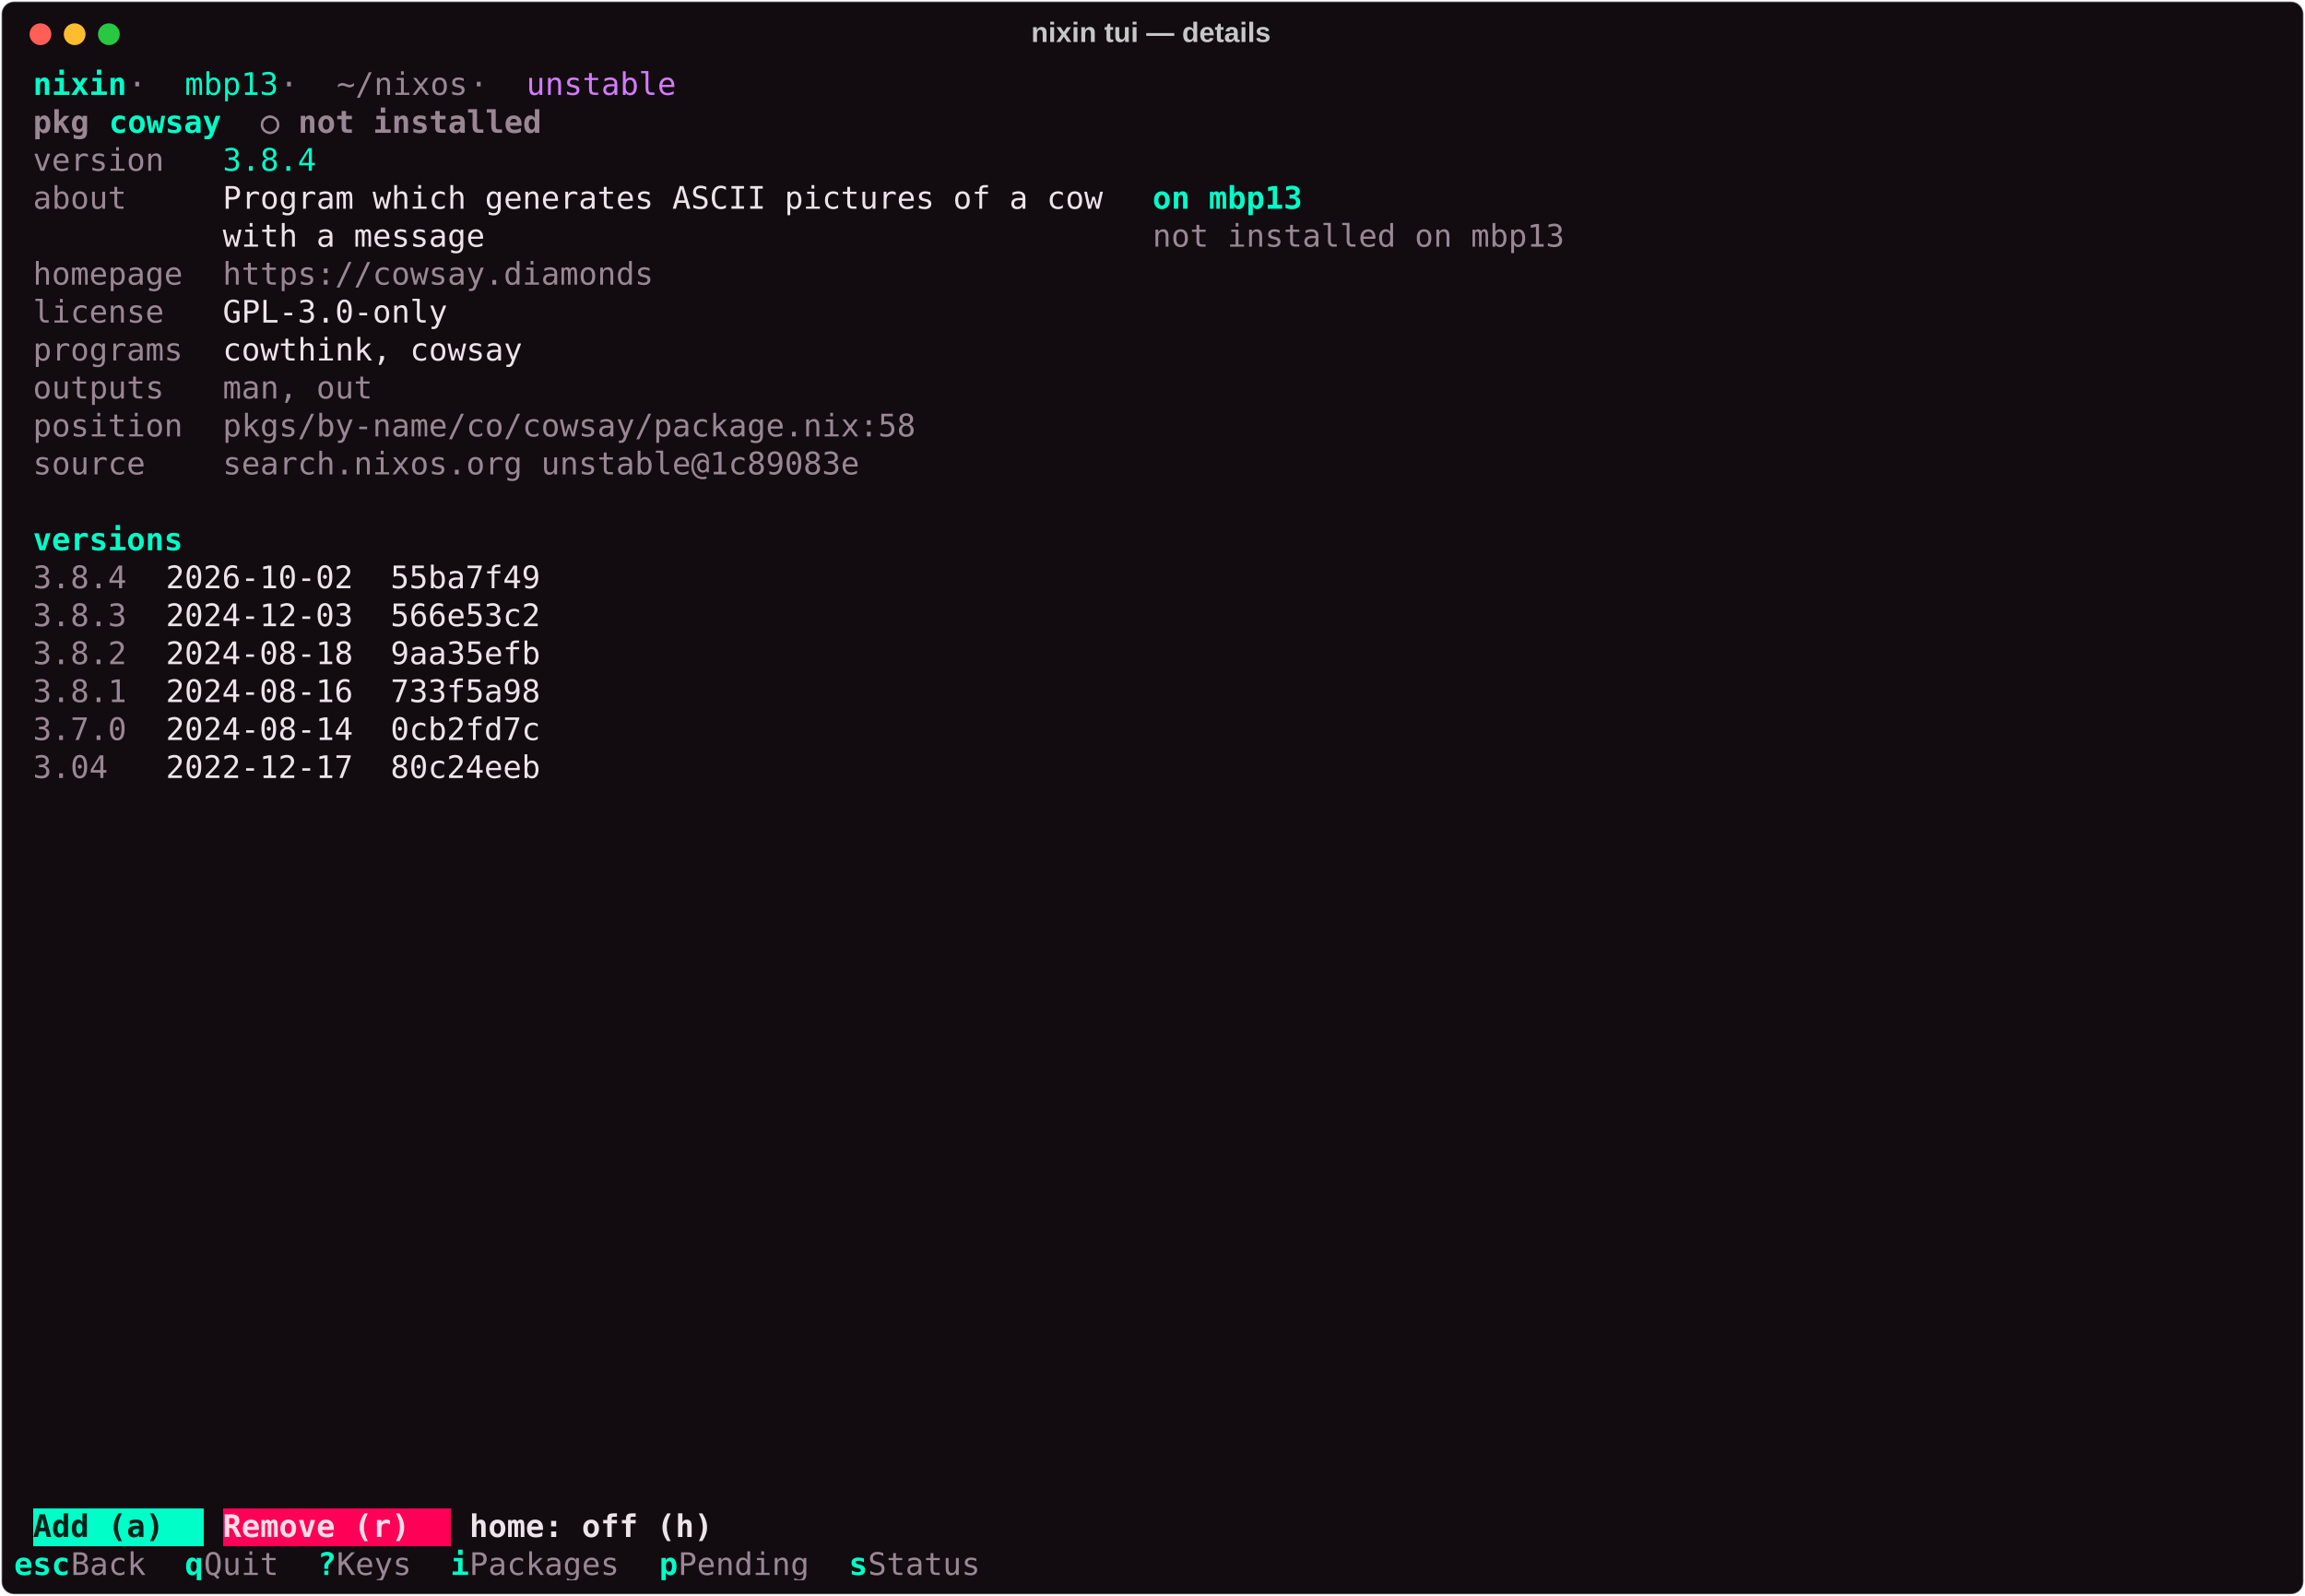
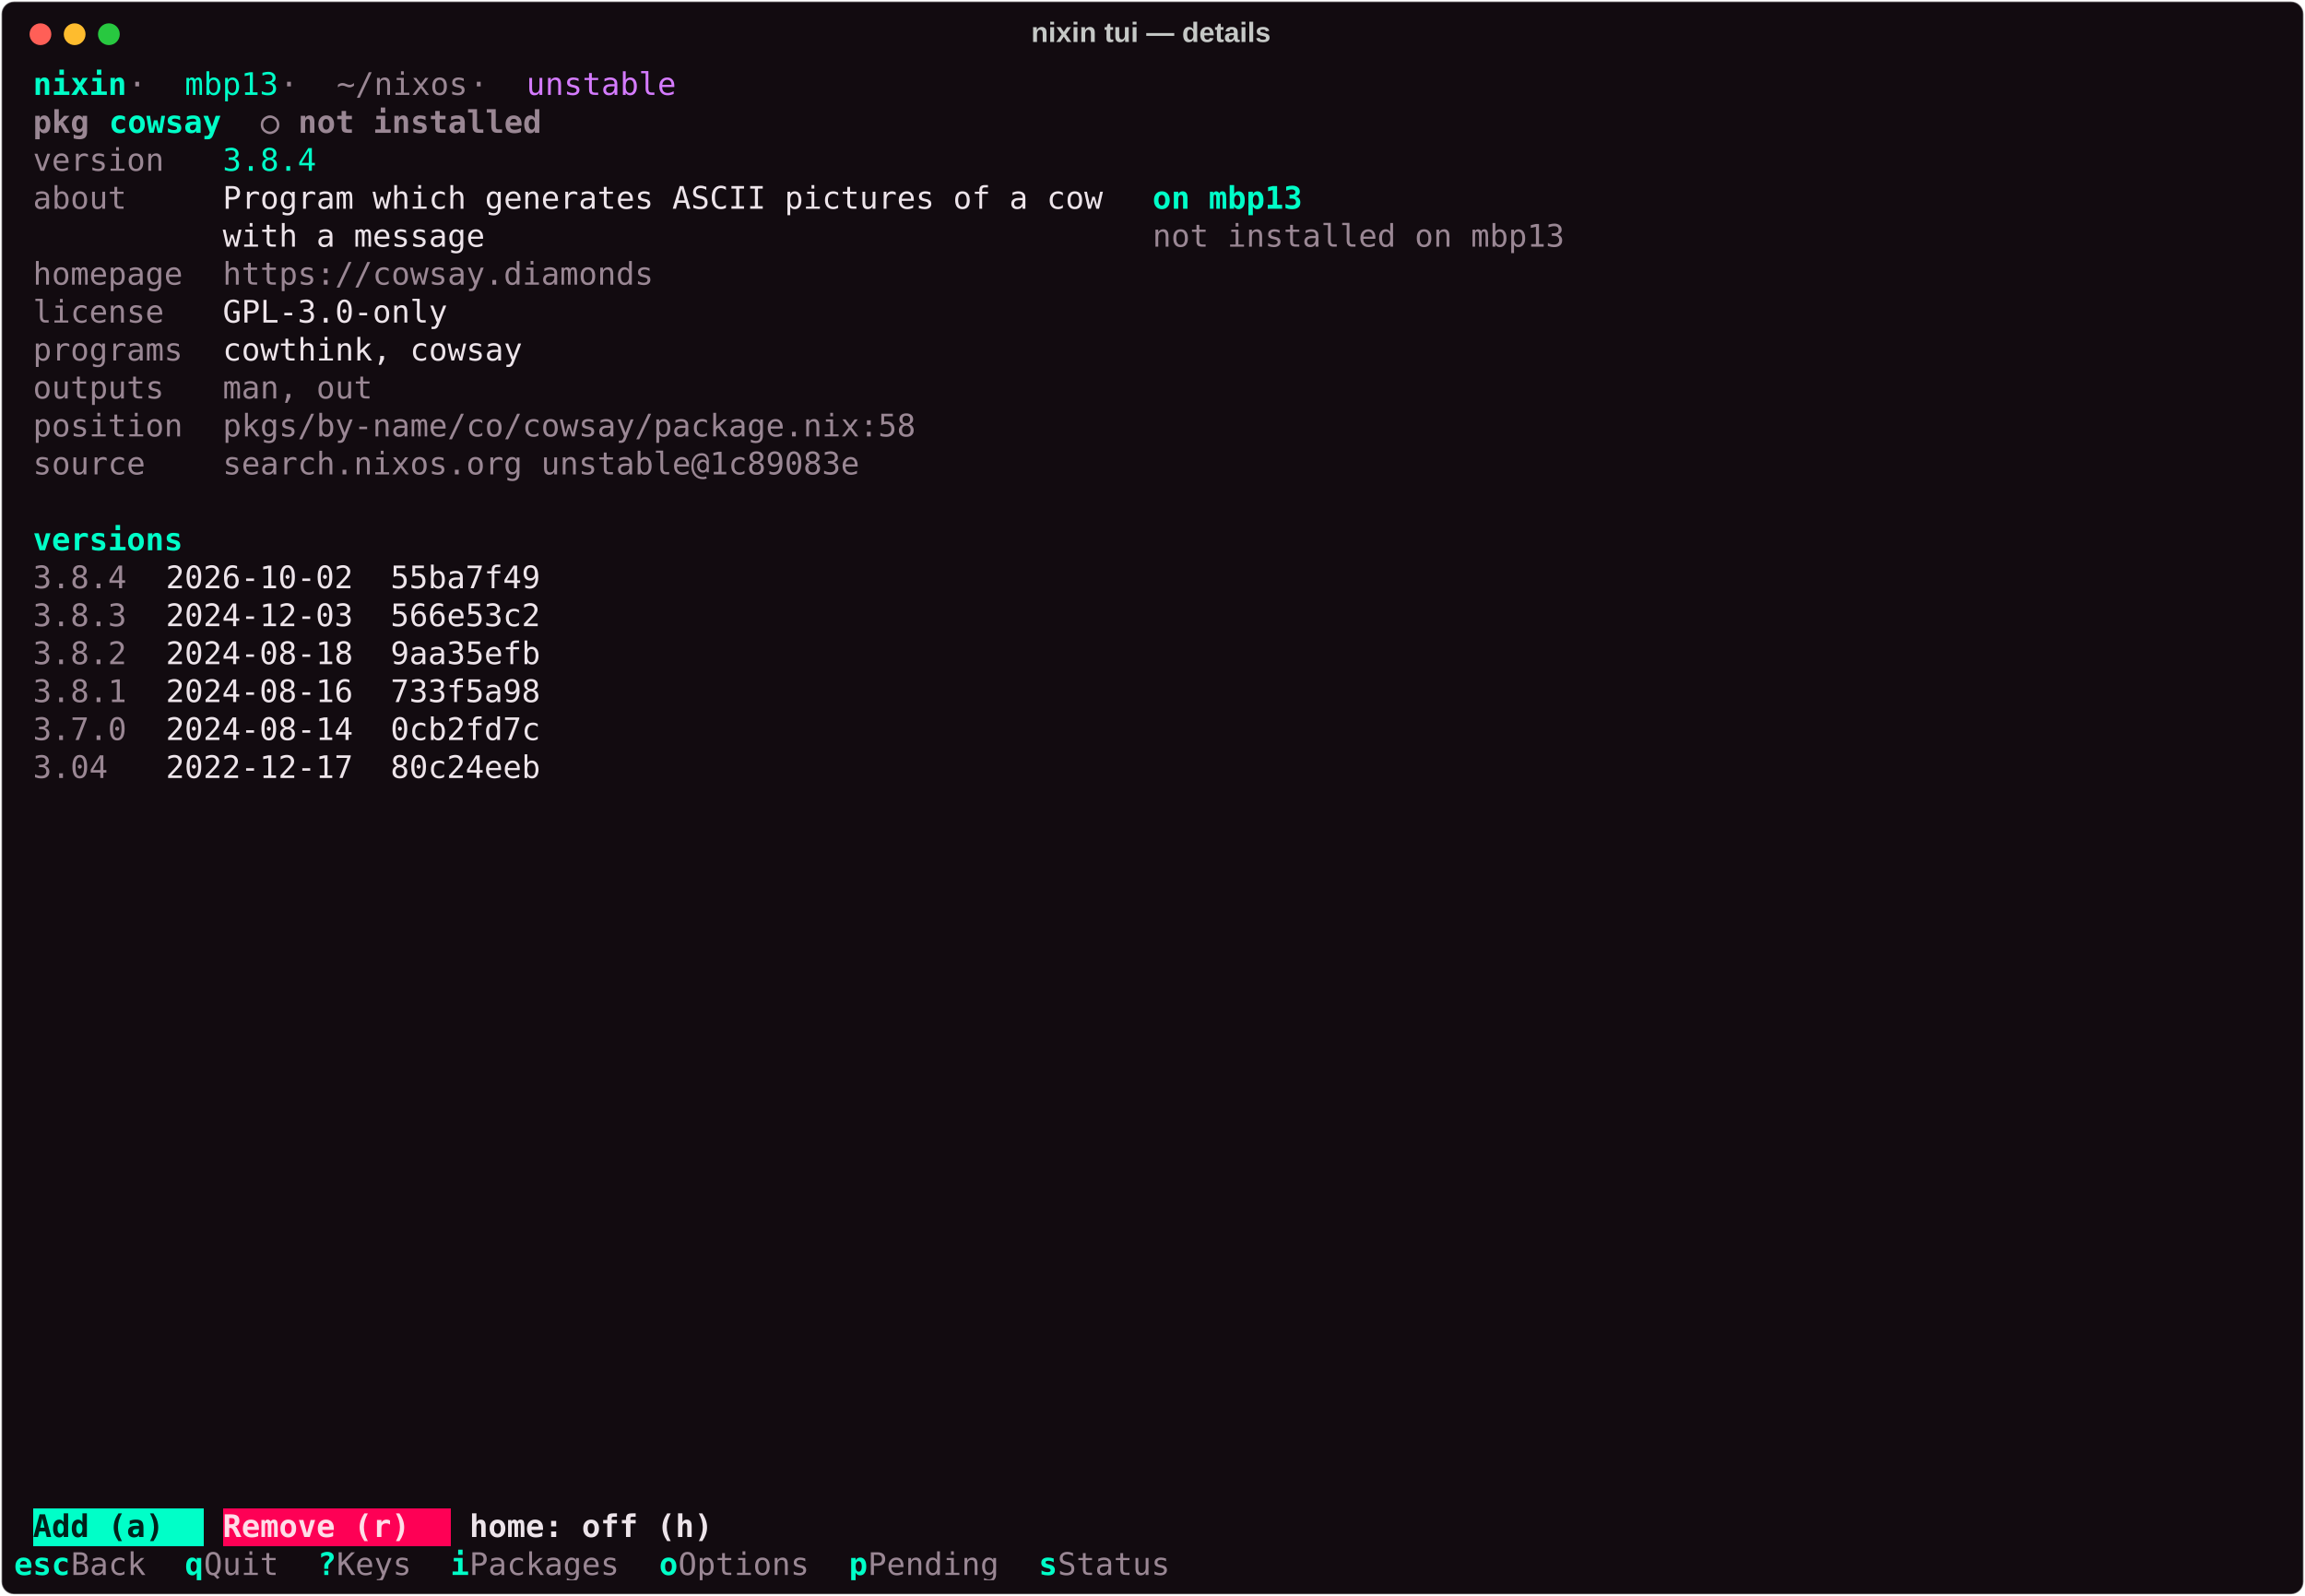
<svg xmlns="http://www.w3.org/2000/svg" class="rich-terminal" viewBox="0 0 1482 1026.0">
  <style>

    @font-face {
        font-family: "Fira Code";
        src: local("FiraCode-Regular"),
                url("https://cdnjs.cloudflare.com/ajax/libs/firacode/6.2.0/woff2/FiraCode-Regular.woff2") format("woff2"),
                url("https://cdnjs.cloudflare.com/ajax/libs/firacode/6.2.0/woff/FiraCode-Regular.woff") format("woff");
        font-style: normal;
        font-weight: 400;
    }
    @font-face {
        font-family: "Fira Code";
        src: local("FiraCode-Bold"),
                url("https://cdnjs.cloudflare.com/ajax/libs/firacode/6.2.0/woff2/FiraCode-Bold.woff2") format("woff2"),
                url("https://cdnjs.cloudflare.com/ajax/libs/firacode/6.2.0/woff/FiraCode-Bold.woff") format("woff");
        font-style: bold;
        font-weight: 700;
    }

-     .terminal-3161865362-matrix {
+     .terminal-4081580957-matrix {
        font-family: Fira Code, monospace;
        font-size: 20px;
        line-height: 24.4px;
        font-variant-east-asian: full-width;
    }

-     .terminal-3161865362-title {
+     .terminal-4081580957-title {
        font-size: 18px;
        font-weight: bold;
        font-family: arial;
    }

-     .terminal-3161865362-r1 { fill: #c5c8c6 }
- .terminal-3161865362-r2 { fill: #00ffc8;font-weight: bold }
- .terminal-3161865362-r3 { fill: #9a8794 }
- .terminal-3161865362-r4 { fill: #00ffc8 }
- .terminal-3161865362-r5 { fill: #d57bff }
- .terminal-3161865362-r6 { fill: #9a8794;font-weight: bold }
- .terminal-3161865362-r7 { fill: #ede4ea;font-weight: bold }
- .terminal-3161865362-r8 { fill: #ede4ea }
- .terminal-3161865362-r9 { fill: #00211a;font-weight: bold }
- .terminal-3161865362-r10 { fill: #fedde8;font-weight: bold }
+     .terminal-4081580957-r1 { fill: #c5c8c6 }
+ .terminal-4081580957-r2 { fill: #00ffc8;font-weight: bold }
+ .terminal-4081580957-r3 { fill: #9a8794 }
+ .terminal-4081580957-r4 { fill: #00ffc8 }
+ .terminal-4081580957-r5 { fill: #d57bff }
+ .terminal-4081580957-r6 { fill: #9a8794;font-weight: bold }
+ .terminal-4081580957-r7 { fill: #ede4ea;font-weight: bold }
+ .terminal-4081580957-r8 { fill: #ede4ea }
+ .terminal-4081580957-r9 { fill: #00211a;font-weight: bold }
+ .terminal-4081580957-r10 { fill: #fedde8;font-weight: bold }
    </style>
  <defs>
-     <clipPath id="terminal-3161865362-clip-terminal">
+     <clipPath id="terminal-4081580957-clip-terminal">
      <rect x="0" y="0" width="1463.0" height="975.0" />
    </clipPath>
-     <clipPath id="terminal-3161865362-line-0">
+     <clipPath id="terminal-4081580957-line-0">
      <rect x="0" y="1.5" width="1464" height="24.65" />
    </clipPath>
-     <clipPath id="terminal-3161865362-line-1">
+     <clipPath id="terminal-4081580957-line-1">
      <rect x="0" y="25.9" width="1464" height="24.65" />
    </clipPath>
-     <clipPath id="terminal-3161865362-line-2">
+     <clipPath id="terminal-4081580957-line-2">
      <rect x="0" y="50.3" width="1464" height="24.65" />
    </clipPath>
-     <clipPath id="terminal-3161865362-line-3">
+     <clipPath id="terminal-4081580957-line-3">
      <rect x="0" y="74.7" width="1464" height="24.65" />
    </clipPath>
-     <clipPath id="terminal-3161865362-line-4">
+     <clipPath id="terminal-4081580957-line-4">
      <rect x="0" y="99.1" width="1464" height="24.65" />
    </clipPath>
-     <clipPath id="terminal-3161865362-line-5">
+     <clipPath id="terminal-4081580957-line-5">
      <rect x="0" y="123.5" width="1464" height="24.65" />
    </clipPath>
-     <clipPath id="terminal-3161865362-line-6">
+     <clipPath id="terminal-4081580957-line-6">
      <rect x="0" y="147.9" width="1464" height="24.65" />
    </clipPath>
-     <clipPath id="terminal-3161865362-line-7">
+     <clipPath id="terminal-4081580957-line-7">
      <rect x="0" y="172.3" width="1464" height="24.65" />
    </clipPath>
-     <clipPath id="terminal-3161865362-line-8">
+     <clipPath id="terminal-4081580957-line-8">
      <rect x="0" y="196.7" width="1464" height="24.65" />
    </clipPath>
-     <clipPath id="terminal-3161865362-line-9">
+     <clipPath id="terminal-4081580957-line-9">
      <rect x="0" y="221.1" width="1464" height="24.65" />
    </clipPath>
-     <clipPath id="terminal-3161865362-line-10">
+     <clipPath id="terminal-4081580957-line-10">
      <rect x="0" y="245.5" width="1464" height="24.65" />
    </clipPath>
-     <clipPath id="terminal-3161865362-line-11">
+     <clipPath id="terminal-4081580957-line-11">
      <rect x="0" y="269.9" width="1464" height="24.65" />
    </clipPath>
-     <clipPath id="terminal-3161865362-line-12">
+     <clipPath id="terminal-4081580957-line-12">
      <rect x="0" y="294.3" width="1464" height="24.65" />
    </clipPath>
-     <clipPath id="terminal-3161865362-line-13">
+     <clipPath id="terminal-4081580957-line-13">
      <rect x="0" y="318.7" width="1464" height="24.65" />
    </clipPath>
-     <clipPath id="terminal-3161865362-line-14">
+     <clipPath id="terminal-4081580957-line-14">
      <rect x="0" y="343.1" width="1464" height="24.65" />
    </clipPath>
-     <clipPath id="terminal-3161865362-line-15">
+     <clipPath id="terminal-4081580957-line-15">
      <rect x="0" y="367.5" width="1464" height="24.65" />
    </clipPath>
-     <clipPath id="terminal-3161865362-line-16">
+     <clipPath id="terminal-4081580957-line-16">
      <rect x="0" y="391.9" width="1464" height="24.65" />
    </clipPath>
-     <clipPath id="terminal-3161865362-line-17">
+     <clipPath id="terminal-4081580957-line-17">
      <rect x="0" y="416.3" width="1464" height="24.65" />
    </clipPath>
-     <clipPath id="terminal-3161865362-line-18">
+     <clipPath id="terminal-4081580957-line-18">
      <rect x="0" y="440.7" width="1464" height="24.65" />
    </clipPath>
-     <clipPath id="terminal-3161865362-line-19">
+     <clipPath id="terminal-4081580957-line-19">
      <rect x="0" y="465.1" width="1464" height="24.65" />
    </clipPath>
-     <clipPath id="terminal-3161865362-line-20">
+     <clipPath id="terminal-4081580957-line-20">
      <rect x="0" y="489.5" width="1464" height="24.65" />
    </clipPath>
-     <clipPath id="terminal-3161865362-line-21">
+     <clipPath id="terminal-4081580957-line-21">
      <rect x="0" y="513.9" width="1464" height="24.65" />
    </clipPath>
-     <clipPath id="terminal-3161865362-line-22">
+     <clipPath id="terminal-4081580957-line-22">
      <rect x="0" y="538.3" width="1464" height="24.65" />
    </clipPath>
-     <clipPath id="terminal-3161865362-line-23">
+     <clipPath id="terminal-4081580957-line-23">
      <rect x="0" y="562.7" width="1464" height="24.65" />
    </clipPath>
-     <clipPath id="terminal-3161865362-line-24">
+     <clipPath id="terminal-4081580957-line-24">
      <rect x="0" y="587.1" width="1464" height="24.65" />
    </clipPath>
-     <clipPath id="terminal-3161865362-line-25">
+     <clipPath id="terminal-4081580957-line-25">
      <rect x="0" y="611.5" width="1464" height="24.65" />
    </clipPath>
-     <clipPath id="terminal-3161865362-line-26">
+     <clipPath id="terminal-4081580957-line-26">
      <rect x="0" y="635.9" width="1464" height="24.65" />
    </clipPath>
-     <clipPath id="terminal-3161865362-line-27">
+     <clipPath id="terminal-4081580957-line-27">
      <rect x="0" y="660.3" width="1464" height="24.65" />
    </clipPath>
-     <clipPath id="terminal-3161865362-line-28">
+     <clipPath id="terminal-4081580957-line-28">
      <rect x="0" y="684.7" width="1464" height="24.65" />
    </clipPath>
-     <clipPath id="terminal-3161865362-line-29">
+     <clipPath id="terminal-4081580957-line-29">
      <rect x="0" y="709.1" width="1464" height="24.65" />
    </clipPath>
-     <clipPath id="terminal-3161865362-line-30">
+     <clipPath id="terminal-4081580957-line-30">
      <rect x="0" y="733.5" width="1464" height="24.65" />
    </clipPath>
-     <clipPath id="terminal-3161865362-line-31">
+     <clipPath id="terminal-4081580957-line-31">
      <rect x="0" y="757.9" width="1464" height="24.65" />
    </clipPath>
-     <clipPath id="terminal-3161865362-line-32">
+     <clipPath id="terminal-4081580957-line-32">
      <rect x="0" y="782.3" width="1464" height="24.65" />
    </clipPath>
-     <clipPath id="terminal-3161865362-line-33">
+     <clipPath id="terminal-4081580957-line-33">
      <rect x="0" y="806.7" width="1464" height="24.65" />
    </clipPath>
-     <clipPath id="terminal-3161865362-line-34">
+     <clipPath id="terminal-4081580957-line-34">
      <rect x="0" y="831.1" width="1464" height="24.65" />
    </clipPath>
-     <clipPath id="terminal-3161865362-line-35">
+     <clipPath id="terminal-4081580957-line-35">
      <rect x="0" y="855.5" width="1464" height="24.65" />
    </clipPath>
-     <clipPath id="terminal-3161865362-line-36">
+     <clipPath id="terminal-4081580957-line-36">
      <rect x="0" y="879.9" width="1464" height="24.65" />
    </clipPath>
-     <clipPath id="terminal-3161865362-line-37">
+     <clipPath id="terminal-4081580957-line-37">
      <rect x="0" y="904.3" width="1464" height="24.65" />
    </clipPath>
-     <clipPath id="terminal-3161865362-line-38">
+     <clipPath id="terminal-4081580957-line-38">
      <rect x="0" y="928.7" width="1464" height="24.65" />
    </clipPath>
  </defs>
  <rect fill="#120b10" stroke="rgba(255,255,255,0.35)" stroke-width="1" x="1" y="1" width="1480" height="1024" rx="8" />
-   <text class="terminal-3161865362-title" fill="#c5c8c6" text-anchor="middle" x="740" y="27">nixin tui — details</text>
+   <text class="terminal-4081580957-title" fill="#c5c8c6" text-anchor="middle" x="740" y="27">nixin tui — details</text>
  <g transform="translate(26,22)">
    <circle cx="0" cy="0" r="7" fill="#ff5f57" />
    <circle cx="22" cy="0" r="7" fill="#febc2e" />
    <circle cx="44" cy="0" r="7" fill="#28c840" />
  </g>
-   <g transform="translate(9, 41)" clip-path="url(#terminal-3161865362-clip-terminal)">
+   <g transform="translate(9, 41)" clip-path="url(#terminal-4081580957-clip-terminal)">
    <rect fill="#00ffc8" x="12.2" y="928.7" width="109.8" height="24.65" shape-rendering="crispEdges" />
    <rect fill="#fe0055" x="134.2" y="928.7" width="146.4" height="24.65" shape-rendering="crispEdges" />
-     <g class="terminal-3161865362-matrix">
-       <text class="terminal-3161865362-r2" x="12.2" y="20" textLength="61" clip-path="url(#terminal-3161865362-line-0)">nixin</text>
-       <text class="terminal-3161865362-r3" x="73.2" y="20" textLength="36.6" clip-path="url(#terminal-3161865362-line-0)"> · </text>
-       <text class="terminal-3161865362-r4" x="109.8" y="20" textLength="61" clip-path="url(#terminal-3161865362-line-0)">mbp13</text>
-       <text class="terminal-3161865362-r3" x="170.8" y="20" textLength="36.6" clip-path="url(#terminal-3161865362-line-0)"> · </text>
-       <text class="terminal-3161865362-r3" x="207.4" y="20" textLength="85.4" clip-path="url(#terminal-3161865362-line-0)">~/nixos</text>
-       <text class="terminal-3161865362-r3" x="292.8" y="20" textLength="36.6" clip-path="url(#terminal-3161865362-line-0)"> · </text>
-       <text class="terminal-3161865362-r5" x="329.4" y="20" textLength="97.6" clip-path="url(#terminal-3161865362-line-0)">unstable</text>
-       <text class="terminal-3161865362-r1" x="1464" y="20" textLength="12.2" clip-path="url(#terminal-3161865362-line-0)">
- </text>
-       <text class="terminal-3161865362-r6" x="12.2" y="44.4" textLength="48.8" clip-path="url(#terminal-3161865362-line-1)">pkg </text>
-       <text class="terminal-3161865362-r2" x="61" y="44.4" textLength="73.2" clip-path="url(#terminal-3161865362-line-1)">cowsay</text>
-       <text class="terminal-3161865362-r6" x="158.6" y="44.4" textLength="183" clip-path="url(#terminal-3161865362-line-1)">○ not installed</text>
-       <text class="terminal-3161865362-r1" x="1464" y="44.4" textLength="12.2" clip-path="url(#terminal-3161865362-line-1)">
- </text>
-       <text class="terminal-3161865362-r3" x="12.2" y="68.8" textLength="97.6" clip-path="url(#terminal-3161865362-line-2)">version </text>
-       <text class="terminal-3161865362-r4" x="134.2" y="68.8" textLength="573.4" clip-path="url(#terminal-3161865362-line-2)">3.8.4                                          </text>
-       <text class="terminal-3161865362-r1" x="1464" y="68.8" textLength="12.2" clip-path="url(#terminal-3161865362-line-2)">
- </text>
-       <text class="terminal-3161865362-r3" x="12.2" y="93.2" textLength="97.6" clip-path="url(#terminal-3161865362-line-3)">about   </text>
-       <text class="terminal-3161865362-r8" x="134.2" y="93.2" textLength="573.4" clip-path="url(#terminal-3161865362-line-3)">Program which generates ASCII pictures of a cow</text>
-       <text class="terminal-3161865362-r2" x="732" y="93.2" textLength="97.6" clip-path="url(#terminal-3161865362-line-3)">on mbp13</text>
-       <text class="terminal-3161865362-r1" x="1464" y="93.2" textLength="12.2" clip-path="url(#terminal-3161865362-line-3)">
- </text>
-       <text class="terminal-3161865362-r8" x="134.2" y="117.6" textLength="573.4" clip-path="url(#terminal-3161865362-line-4)">with a message                                 </text>
-       <text class="terminal-3161865362-r3" x="732" y="117.6" textLength="268.4" clip-path="url(#terminal-3161865362-line-4)">not installed on mbp13</text>
-       <text class="terminal-3161865362-r1" x="1464" y="117.6" textLength="12.2" clip-path="url(#terminal-3161865362-line-4)">
- </text>
-       <text class="terminal-3161865362-r3" x="12.2" y="142" textLength="97.6" clip-path="url(#terminal-3161865362-line-5)">homepage</text>
-       <text class="terminal-3161865362-r3" x="134.2" y="142" textLength="573.4" clip-path="url(#terminal-3161865362-line-5)">https://cowsay.diamonds                        </text>
-       <text class="terminal-3161865362-r1" x="1464" y="142" textLength="12.2" clip-path="url(#terminal-3161865362-line-5)">
- </text>
-       <text class="terminal-3161865362-r3" x="12.2" y="166.4" textLength="97.6" clip-path="url(#terminal-3161865362-line-6)">license </text>
-       <text class="terminal-3161865362-r8" x="134.2" y="166.4" textLength="573.4" clip-path="url(#terminal-3161865362-line-6)">GPL-3.0-only                                   </text>
-       <text class="terminal-3161865362-r1" x="1464" y="166.4" textLength="12.2" clip-path="url(#terminal-3161865362-line-6)">
- </text>
-       <text class="terminal-3161865362-r3" x="12.2" y="190.8" textLength="97.6" clip-path="url(#terminal-3161865362-line-7)">programs</text>
-       <text class="terminal-3161865362-r8" x="134.2" y="190.8" textLength="573.4" clip-path="url(#terminal-3161865362-line-7)">cowthink, cowsay                               </text>
-       <text class="terminal-3161865362-r1" x="1464" y="190.8" textLength="12.2" clip-path="url(#terminal-3161865362-line-7)">
- </text>
-       <text class="terminal-3161865362-r3" x="12.2" y="215.2" textLength="97.6" clip-path="url(#terminal-3161865362-line-8)">outputs </text>
-       <text class="terminal-3161865362-r3" x="134.2" y="215.2" textLength="573.4" clip-path="url(#terminal-3161865362-line-8)">man, out                                       </text>
-       <text class="terminal-3161865362-r1" x="1464" y="215.2" textLength="12.2" clip-path="url(#terminal-3161865362-line-8)">
- </text>
-       <text class="terminal-3161865362-r3" x="12.2" y="239.6" textLength="97.6" clip-path="url(#terminal-3161865362-line-9)">position</text>
-       <text class="terminal-3161865362-r3" x="134.2" y="239.6" textLength="573.4" clip-path="url(#terminal-3161865362-line-9)">pkgs/by-name/co/cowsay/package.nix:58          </text>
-       <text class="terminal-3161865362-r1" x="1464" y="239.6" textLength="12.2" clip-path="url(#terminal-3161865362-line-9)">
- </text>
-       <text class="terminal-3161865362-r3" x="12.2" y="264" textLength="97.6" clip-path="url(#terminal-3161865362-line-10)">source  </text>
-       <text class="terminal-3161865362-r3" x="134.2" y="264" textLength="573.4" clip-path="url(#terminal-3161865362-line-10)">search.nixos.org unstable@1c89083e             </text>
-       <text class="terminal-3161865362-r1" x="1464" y="264" textLength="12.2" clip-path="url(#terminal-3161865362-line-10)">
- </text>
-       <text class="terminal-3161865362-r1" x="1464" y="288.4" textLength="12.2" clip-path="url(#terminal-3161865362-line-11)">
- </text>
-       <text class="terminal-3161865362-r2" x="12.2" y="312.8" textLength="97.6" clip-path="url(#terminal-3161865362-line-12)">versions</text>
-       <text class="terminal-3161865362-r1" x="1464" y="312.8" textLength="12.2" clip-path="url(#terminal-3161865362-line-12)">
- </text>
-       <text class="terminal-3161865362-r3" x="12.2" y="337.2" textLength="61" clip-path="url(#terminal-3161865362-line-13)">3.8.4</text>
-       <text class="terminal-3161865362-r8" x="97.6" y="337.2" textLength="610" clip-path="url(#terminal-3161865362-line-13)">2026-10-02  55ba7f49                              </text>
-       <text class="terminal-3161865362-r1" x="1464" y="337.2" textLength="12.2" clip-path="url(#terminal-3161865362-line-13)">
- </text>
-       <text class="terminal-3161865362-r3" x="12.2" y="361.6" textLength="61" clip-path="url(#terminal-3161865362-line-14)">3.8.3</text>
-       <text class="terminal-3161865362-r8" x="97.6" y="361.6" textLength="610" clip-path="url(#terminal-3161865362-line-14)">2024-12-03  566e53c2                              </text>
-       <text class="terminal-3161865362-r1" x="1464" y="361.6" textLength="12.2" clip-path="url(#terminal-3161865362-line-14)">
- </text>
-       <text class="terminal-3161865362-r3" x="12.2" y="386" textLength="61" clip-path="url(#terminal-3161865362-line-15)">3.8.2</text>
-       <text class="terminal-3161865362-r8" x="97.6" y="386" textLength="610" clip-path="url(#terminal-3161865362-line-15)">2024-08-18  9aa35efb                              </text>
-       <text class="terminal-3161865362-r1" x="1464" y="386" textLength="12.2" clip-path="url(#terminal-3161865362-line-15)">
- </text>
-       <text class="terminal-3161865362-r3" x="12.2" y="410.4" textLength="61" clip-path="url(#terminal-3161865362-line-16)">3.8.1</text>
-       <text class="terminal-3161865362-r8" x="97.6" y="410.4" textLength="610" clip-path="url(#terminal-3161865362-line-16)">2024-08-16  733f5a98                              </text>
-       <text class="terminal-3161865362-r1" x="1464" y="410.4" textLength="12.2" clip-path="url(#terminal-3161865362-line-16)">
- </text>
-       <text class="terminal-3161865362-r3" x="12.2" y="434.8" textLength="61" clip-path="url(#terminal-3161865362-line-17)">3.7.0</text>
-       <text class="terminal-3161865362-r8" x="97.6" y="434.8" textLength="610" clip-path="url(#terminal-3161865362-line-17)">2024-08-14  0cb2fd7c                              </text>
-       <text class="terminal-3161865362-r1" x="1464" y="434.8" textLength="12.2" clip-path="url(#terminal-3161865362-line-17)">
- </text>
-       <text class="terminal-3161865362-r3" x="12.2" y="459.2" textLength="61" clip-path="url(#terminal-3161865362-line-18)">3.04 </text>
-       <text class="terminal-3161865362-r8" x="97.6" y="459.2" textLength="610" clip-path="url(#terminal-3161865362-line-18)">2022-12-17  80c24eeb                              </text>
-       <text class="terminal-3161865362-r1" x="1464" y="459.2" textLength="12.2" clip-path="url(#terminal-3161865362-line-18)">
- </text>
-       <text class="terminal-3161865362-r1" x="1464" y="483.6" textLength="12.2" clip-path="url(#terminal-3161865362-line-19)">
- </text>
-       <text class="terminal-3161865362-r1" x="1464" y="508" textLength="12.2" clip-path="url(#terminal-3161865362-line-20)">
- </text>
-       <text class="terminal-3161865362-r1" x="1464" y="532.4" textLength="12.2" clip-path="url(#terminal-3161865362-line-21)">
- </text>
-       <text class="terminal-3161865362-r1" x="1464" y="556.8" textLength="12.2" clip-path="url(#terminal-3161865362-line-22)">
- </text>
-       <text class="terminal-3161865362-r1" x="1464" y="581.2" textLength="12.2" clip-path="url(#terminal-3161865362-line-23)">
- </text>
-       <text class="terminal-3161865362-r1" x="1464" y="605.6" textLength="12.2" clip-path="url(#terminal-3161865362-line-24)">
- </text>
-       <text class="terminal-3161865362-r1" x="1464" y="630" textLength="12.2" clip-path="url(#terminal-3161865362-line-25)">
- </text>
-       <text class="terminal-3161865362-r1" x="1464" y="654.4" textLength="12.2" clip-path="url(#terminal-3161865362-line-26)">
- </text>
-       <text class="terminal-3161865362-r1" x="1464" y="678.8" textLength="12.2" clip-path="url(#terminal-3161865362-line-27)">
- </text>
-       <text class="terminal-3161865362-r1" x="1464" y="703.2" textLength="12.2" clip-path="url(#terminal-3161865362-line-28)">
- </text>
-       <text class="terminal-3161865362-r1" x="1464" y="727.6" textLength="12.2" clip-path="url(#terminal-3161865362-line-29)">
- </text>
-       <text class="terminal-3161865362-r1" x="1464" y="752" textLength="12.2" clip-path="url(#terminal-3161865362-line-30)">
- </text>
-       <text class="terminal-3161865362-r1" x="1464" y="776.4" textLength="12.2" clip-path="url(#terminal-3161865362-line-31)">
- </text>
-       <text class="terminal-3161865362-r1" x="1464" y="800.8" textLength="12.2" clip-path="url(#terminal-3161865362-line-32)">
- </text>
-       <text class="terminal-3161865362-r1" x="1464" y="825.2" textLength="12.2" clip-path="url(#terminal-3161865362-line-33)">
- </text>
-       <text class="terminal-3161865362-r1" x="1464" y="849.6" textLength="12.2" clip-path="url(#terminal-3161865362-line-34)">
- </text>
-       <text class="terminal-3161865362-r1" x="1464" y="874" textLength="12.2" clip-path="url(#terminal-3161865362-line-35)">
- </text>
-       <text class="terminal-3161865362-r1" x="1464" y="898.4" textLength="12.2" clip-path="url(#terminal-3161865362-line-36)">
- </text>
-       <text class="terminal-3161865362-r1" x="1464" y="922.8" textLength="12.2" clip-path="url(#terminal-3161865362-line-37)">
- </text>
-       <text class="terminal-3161865362-r9" x="12.2" y="947.2" textLength="109.8" clip-path="url(#terminal-3161865362-line-38)"> Add (a) </text>
-       <text class="terminal-3161865362-r10" x="134.2" y="947.2" textLength="146.4" clip-path="url(#terminal-3161865362-line-38)"> Remove (r) </text>
-       <text class="terminal-3161865362-r7" x="292.8" y="947.2" textLength="183" clip-path="url(#terminal-3161865362-line-38)"> home: off (h) </text>
-       <text class="terminal-3161865362-r1" x="1464" y="947.2" textLength="12.2" clip-path="url(#terminal-3161865362-line-38)">
- </text>
-       <text class="terminal-3161865362-r2" x="0" y="971.6" textLength="36.6" clip-path="url(#terminal-3161865362-line-39)">esc</text>
-       <text class="terminal-3161865362-r3" x="36.6" y="971.6" textLength="61" clip-path="url(#terminal-3161865362-line-39)"> Back</text>
-       <text class="terminal-3161865362-r2" x="109.8" y="971.6" textLength="12.2" clip-path="url(#terminal-3161865362-line-39)">q</text>
-       <text class="terminal-3161865362-r3" x="122" y="971.6" textLength="61" clip-path="url(#terminal-3161865362-line-39)"> Quit</text>
-       <text class="terminal-3161865362-r2" x="195.2" y="971.6" textLength="12.2" clip-path="url(#terminal-3161865362-line-39)">?</text>
-       <text class="terminal-3161865362-r3" x="207.4" y="971.6" textLength="61" clip-path="url(#terminal-3161865362-line-39)"> Keys</text>
-       <text class="terminal-3161865362-r2" x="280.6" y="971.6" textLength="12.2" clip-path="url(#terminal-3161865362-line-39)">i</text>
-       <text class="terminal-3161865362-r3" x="292.8" y="971.6" textLength="109.8" clip-path="url(#terminal-3161865362-line-39)"> Packages</text>
-       <text class="terminal-3161865362-r2" x="414.8" y="971.6" textLength="12.2" clip-path="url(#terminal-3161865362-line-39)">p</text>
-       <text class="terminal-3161865362-r3" x="427" y="971.6" textLength="97.6" clip-path="url(#terminal-3161865362-line-39)"> Pending</text>
-       <text class="terminal-3161865362-r2" x="536.8" y="971.6" textLength="12.2" clip-path="url(#terminal-3161865362-line-39)">s</text>
-       <text class="terminal-3161865362-r3" x="549" y="971.6" textLength="85.4" clip-path="url(#terminal-3161865362-line-39)"> Status</text>
+     <g class="terminal-4081580957-matrix">
+       <text class="terminal-4081580957-r2" x="12.2" y="20" textLength="61" clip-path="url(#terminal-4081580957-line-0)">nixin</text>
+       <text class="terminal-4081580957-r3" x="73.2" y="20" textLength="36.6" clip-path="url(#terminal-4081580957-line-0)"> · </text>
+       <text class="terminal-4081580957-r4" x="109.8" y="20" textLength="61" clip-path="url(#terminal-4081580957-line-0)">mbp13</text>
+       <text class="terminal-4081580957-r3" x="170.8" y="20" textLength="36.6" clip-path="url(#terminal-4081580957-line-0)"> · </text>
+       <text class="terminal-4081580957-r3" x="207.4" y="20" textLength="85.4" clip-path="url(#terminal-4081580957-line-0)">~/nixos</text>
+       <text class="terminal-4081580957-r3" x="292.8" y="20" textLength="36.6" clip-path="url(#terminal-4081580957-line-0)"> · </text>
+       <text class="terminal-4081580957-r5" x="329.4" y="20" textLength="97.6" clip-path="url(#terminal-4081580957-line-0)">unstable</text>
+       <text class="terminal-4081580957-r1" x="1464" y="20" textLength="12.2" clip-path="url(#terminal-4081580957-line-0)">
+ </text>
+       <text class="terminal-4081580957-r6" x="12.2" y="44.4" textLength="48.8" clip-path="url(#terminal-4081580957-line-1)">pkg </text>
+       <text class="terminal-4081580957-r2" x="61" y="44.4" textLength="73.2" clip-path="url(#terminal-4081580957-line-1)">cowsay</text>
+       <text class="terminal-4081580957-r6" x="158.6" y="44.4" textLength="183" clip-path="url(#terminal-4081580957-line-1)">○ not installed</text>
+       <text class="terminal-4081580957-r1" x="1464" y="44.4" textLength="12.2" clip-path="url(#terminal-4081580957-line-1)">
+ </text>
+       <text class="terminal-4081580957-r3" x="12.2" y="68.8" textLength="97.6" clip-path="url(#terminal-4081580957-line-2)">version </text>
+       <text class="terminal-4081580957-r4" x="134.2" y="68.8" textLength="573.4" clip-path="url(#terminal-4081580957-line-2)">3.8.4                                          </text>
+       <text class="terminal-4081580957-r1" x="1464" y="68.8" textLength="12.2" clip-path="url(#terminal-4081580957-line-2)">
+ </text>
+       <text class="terminal-4081580957-r3" x="12.2" y="93.2" textLength="97.6" clip-path="url(#terminal-4081580957-line-3)">about   </text>
+       <text class="terminal-4081580957-r8" x="134.2" y="93.2" textLength="573.4" clip-path="url(#terminal-4081580957-line-3)">Program which generates ASCII pictures of a cow</text>
+       <text class="terminal-4081580957-r2" x="732" y="93.2" textLength="97.6" clip-path="url(#terminal-4081580957-line-3)">on mbp13</text>
+       <text class="terminal-4081580957-r1" x="1464" y="93.2" textLength="12.2" clip-path="url(#terminal-4081580957-line-3)">
+ </text>
+       <text class="terminal-4081580957-r8" x="134.2" y="117.6" textLength="573.4" clip-path="url(#terminal-4081580957-line-4)">with a message                                 </text>
+       <text class="terminal-4081580957-r3" x="732" y="117.6" textLength="268.4" clip-path="url(#terminal-4081580957-line-4)">not installed on mbp13</text>
+       <text class="terminal-4081580957-r1" x="1464" y="117.6" textLength="12.2" clip-path="url(#terminal-4081580957-line-4)">
+ </text>
+       <text class="terminal-4081580957-r3" x="12.2" y="142" textLength="97.6" clip-path="url(#terminal-4081580957-line-5)">homepage</text>
+       <text class="terminal-4081580957-r3" x="134.2" y="142" textLength="573.4" clip-path="url(#terminal-4081580957-line-5)">https://cowsay.diamonds                        </text>
+       <text class="terminal-4081580957-r1" x="1464" y="142" textLength="12.2" clip-path="url(#terminal-4081580957-line-5)">
+ </text>
+       <text class="terminal-4081580957-r3" x="12.2" y="166.4" textLength="97.6" clip-path="url(#terminal-4081580957-line-6)">license </text>
+       <text class="terminal-4081580957-r8" x="134.2" y="166.4" textLength="573.4" clip-path="url(#terminal-4081580957-line-6)">GPL-3.0-only                                   </text>
+       <text class="terminal-4081580957-r1" x="1464" y="166.4" textLength="12.2" clip-path="url(#terminal-4081580957-line-6)">
+ </text>
+       <text class="terminal-4081580957-r3" x="12.2" y="190.8" textLength="97.6" clip-path="url(#terminal-4081580957-line-7)">programs</text>
+       <text class="terminal-4081580957-r8" x="134.2" y="190.8" textLength="573.4" clip-path="url(#terminal-4081580957-line-7)">cowthink, cowsay                               </text>
+       <text class="terminal-4081580957-r1" x="1464" y="190.8" textLength="12.2" clip-path="url(#terminal-4081580957-line-7)">
+ </text>
+       <text class="terminal-4081580957-r3" x="12.2" y="215.2" textLength="97.6" clip-path="url(#terminal-4081580957-line-8)">outputs </text>
+       <text class="terminal-4081580957-r3" x="134.2" y="215.2" textLength="573.4" clip-path="url(#terminal-4081580957-line-8)">man, out                                       </text>
+       <text class="terminal-4081580957-r1" x="1464" y="215.2" textLength="12.2" clip-path="url(#terminal-4081580957-line-8)">
+ </text>
+       <text class="terminal-4081580957-r3" x="12.2" y="239.6" textLength="97.6" clip-path="url(#terminal-4081580957-line-9)">position</text>
+       <text class="terminal-4081580957-r3" x="134.2" y="239.6" textLength="573.4" clip-path="url(#terminal-4081580957-line-9)">pkgs/by-name/co/cowsay/package.nix:58          </text>
+       <text class="terminal-4081580957-r1" x="1464" y="239.6" textLength="12.2" clip-path="url(#terminal-4081580957-line-9)">
+ </text>
+       <text class="terminal-4081580957-r3" x="12.2" y="264" textLength="97.6" clip-path="url(#terminal-4081580957-line-10)">source  </text>
+       <text class="terminal-4081580957-r3" x="134.2" y="264" textLength="573.4" clip-path="url(#terminal-4081580957-line-10)">search.nixos.org unstable@1c89083e             </text>
+       <text class="terminal-4081580957-r1" x="1464" y="264" textLength="12.2" clip-path="url(#terminal-4081580957-line-10)">
+ </text>
+       <text class="terminal-4081580957-r1" x="1464" y="288.4" textLength="12.2" clip-path="url(#terminal-4081580957-line-11)">
+ </text>
+       <text class="terminal-4081580957-r2" x="12.2" y="312.8" textLength="97.6" clip-path="url(#terminal-4081580957-line-12)">versions</text>
+       <text class="terminal-4081580957-r1" x="1464" y="312.8" textLength="12.2" clip-path="url(#terminal-4081580957-line-12)">
+ </text>
+       <text class="terminal-4081580957-r3" x="12.2" y="337.2" textLength="61" clip-path="url(#terminal-4081580957-line-13)">3.8.4</text>
+       <text class="terminal-4081580957-r8" x="97.6" y="337.2" textLength="610" clip-path="url(#terminal-4081580957-line-13)">2026-10-02  55ba7f49                              </text>
+       <text class="terminal-4081580957-r1" x="1464" y="337.2" textLength="12.2" clip-path="url(#terminal-4081580957-line-13)">
+ </text>
+       <text class="terminal-4081580957-r3" x="12.2" y="361.6" textLength="61" clip-path="url(#terminal-4081580957-line-14)">3.8.3</text>
+       <text class="terminal-4081580957-r8" x="97.6" y="361.6" textLength="610" clip-path="url(#terminal-4081580957-line-14)">2024-12-03  566e53c2                              </text>
+       <text class="terminal-4081580957-r1" x="1464" y="361.6" textLength="12.2" clip-path="url(#terminal-4081580957-line-14)">
+ </text>
+       <text class="terminal-4081580957-r3" x="12.2" y="386" textLength="61" clip-path="url(#terminal-4081580957-line-15)">3.8.2</text>
+       <text class="terminal-4081580957-r8" x="97.6" y="386" textLength="610" clip-path="url(#terminal-4081580957-line-15)">2024-08-18  9aa35efb                              </text>
+       <text class="terminal-4081580957-r1" x="1464" y="386" textLength="12.2" clip-path="url(#terminal-4081580957-line-15)">
+ </text>
+       <text class="terminal-4081580957-r3" x="12.2" y="410.4" textLength="61" clip-path="url(#terminal-4081580957-line-16)">3.8.1</text>
+       <text class="terminal-4081580957-r8" x="97.6" y="410.4" textLength="610" clip-path="url(#terminal-4081580957-line-16)">2024-08-16  733f5a98                              </text>
+       <text class="terminal-4081580957-r1" x="1464" y="410.4" textLength="12.2" clip-path="url(#terminal-4081580957-line-16)">
+ </text>
+       <text class="terminal-4081580957-r3" x="12.2" y="434.8" textLength="61" clip-path="url(#terminal-4081580957-line-17)">3.7.0</text>
+       <text class="terminal-4081580957-r8" x="97.6" y="434.8" textLength="610" clip-path="url(#terminal-4081580957-line-17)">2024-08-14  0cb2fd7c                              </text>
+       <text class="terminal-4081580957-r1" x="1464" y="434.8" textLength="12.2" clip-path="url(#terminal-4081580957-line-17)">
+ </text>
+       <text class="terminal-4081580957-r3" x="12.2" y="459.2" textLength="61" clip-path="url(#terminal-4081580957-line-18)">3.04 </text>
+       <text class="terminal-4081580957-r8" x="97.6" y="459.2" textLength="610" clip-path="url(#terminal-4081580957-line-18)">2022-12-17  80c24eeb                              </text>
+       <text class="terminal-4081580957-r1" x="1464" y="459.2" textLength="12.2" clip-path="url(#terminal-4081580957-line-18)">
+ </text>
+       <text class="terminal-4081580957-r1" x="1464" y="483.6" textLength="12.2" clip-path="url(#terminal-4081580957-line-19)">
+ </text>
+       <text class="terminal-4081580957-r1" x="1464" y="508" textLength="12.2" clip-path="url(#terminal-4081580957-line-20)">
+ </text>
+       <text class="terminal-4081580957-r1" x="1464" y="532.4" textLength="12.2" clip-path="url(#terminal-4081580957-line-21)">
+ </text>
+       <text class="terminal-4081580957-r1" x="1464" y="556.8" textLength="12.2" clip-path="url(#terminal-4081580957-line-22)">
+ </text>
+       <text class="terminal-4081580957-r1" x="1464" y="581.2" textLength="12.2" clip-path="url(#terminal-4081580957-line-23)">
+ </text>
+       <text class="terminal-4081580957-r1" x="1464" y="605.6" textLength="12.2" clip-path="url(#terminal-4081580957-line-24)">
+ </text>
+       <text class="terminal-4081580957-r1" x="1464" y="630" textLength="12.2" clip-path="url(#terminal-4081580957-line-25)">
+ </text>
+       <text class="terminal-4081580957-r1" x="1464" y="654.4" textLength="12.2" clip-path="url(#terminal-4081580957-line-26)">
+ </text>
+       <text class="terminal-4081580957-r1" x="1464" y="678.8" textLength="12.2" clip-path="url(#terminal-4081580957-line-27)">
+ </text>
+       <text class="terminal-4081580957-r1" x="1464" y="703.2" textLength="12.2" clip-path="url(#terminal-4081580957-line-28)">
+ </text>
+       <text class="terminal-4081580957-r1" x="1464" y="727.6" textLength="12.2" clip-path="url(#terminal-4081580957-line-29)">
+ </text>
+       <text class="terminal-4081580957-r1" x="1464" y="752" textLength="12.2" clip-path="url(#terminal-4081580957-line-30)">
+ </text>
+       <text class="terminal-4081580957-r1" x="1464" y="776.4" textLength="12.2" clip-path="url(#terminal-4081580957-line-31)">
+ </text>
+       <text class="terminal-4081580957-r1" x="1464" y="800.8" textLength="12.2" clip-path="url(#terminal-4081580957-line-32)">
+ </text>
+       <text class="terminal-4081580957-r1" x="1464" y="825.2" textLength="12.2" clip-path="url(#terminal-4081580957-line-33)">
+ </text>
+       <text class="terminal-4081580957-r1" x="1464" y="849.6" textLength="12.2" clip-path="url(#terminal-4081580957-line-34)">
+ </text>
+       <text class="terminal-4081580957-r1" x="1464" y="874" textLength="12.2" clip-path="url(#terminal-4081580957-line-35)">
+ </text>
+       <text class="terminal-4081580957-r1" x="1464" y="898.4" textLength="12.2" clip-path="url(#terminal-4081580957-line-36)">
+ </text>
+       <text class="terminal-4081580957-r1" x="1464" y="922.8" textLength="12.2" clip-path="url(#terminal-4081580957-line-37)">
+ </text>
+       <text class="terminal-4081580957-r9" x="12.2" y="947.2" textLength="109.8" clip-path="url(#terminal-4081580957-line-38)"> Add (a) </text>
+       <text class="terminal-4081580957-r10" x="134.2" y="947.2" textLength="146.4" clip-path="url(#terminal-4081580957-line-38)"> Remove (r) </text>
+       <text class="terminal-4081580957-r7" x="292.8" y="947.2" textLength="183" clip-path="url(#terminal-4081580957-line-38)"> home: off (h) </text>
+       <text class="terminal-4081580957-r1" x="1464" y="947.2" textLength="12.2" clip-path="url(#terminal-4081580957-line-38)">
+ </text>
+       <text class="terminal-4081580957-r2" x="0" y="971.6" textLength="36.6" clip-path="url(#terminal-4081580957-line-39)">esc</text>
+       <text class="terminal-4081580957-r3" x="36.6" y="971.6" textLength="61" clip-path="url(#terminal-4081580957-line-39)"> Back</text>
+       <text class="terminal-4081580957-r2" x="109.8" y="971.6" textLength="12.2" clip-path="url(#terminal-4081580957-line-39)">q</text>
+       <text class="terminal-4081580957-r3" x="122" y="971.6" textLength="61" clip-path="url(#terminal-4081580957-line-39)"> Quit</text>
+       <text class="terminal-4081580957-r2" x="195.2" y="971.6" textLength="12.2" clip-path="url(#terminal-4081580957-line-39)">?</text>
+       <text class="terminal-4081580957-r3" x="207.4" y="971.6" textLength="61" clip-path="url(#terminal-4081580957-line-39)"> Keys</text>
+       <text class="terminal-4081580957-r2" x="280.6" y="971.6" textLength="12.2" clip-path="url(#terminal-4081580957-line-39)">i</text>
+       <text class="terminal-4081580957-r3" x="292.8" y="971.6" textLength="109.8" clip-path="url(#terminal-4081580957-line-39)"> Packages</text>
+       <text class="terminal-4081580957-r2" x="414.8" y="971.6" textLength="12.2" clip-path="url(#terminal-4081580957-line-39)">o</text>
+       <text class="terminal-4081580957-r3" x="427" y="971.6" textLength="97.6" clip-path="url(#terminal-4081580957-line-39)"> Options</text>
+       <text class="terminal-4081580957-r2" x="536.8" y="971.6" textLength="12.2" clip-path="url(#terminal-4081580957-line-39)">p</text>
+       <text class="terminal-4081580957-r3" x="549" y="971.6" textLength="97.6" clip-path="url(#terminal-4081580957-line-39)"> Pending</text>
+       <text class="terminal-4081580957-r2" x="658.8" y="971.6" textLength="12.2" clip-path="url(#terminal-4081580957-line-39)">s</text>
+       <text class="terminal-4081580957-r3" x="671" y="971.6" textLength="85.4" clip-path="url(#terminal-4081580957-line-39)"> Status</text>
    </g>
  </g>
</svg>
